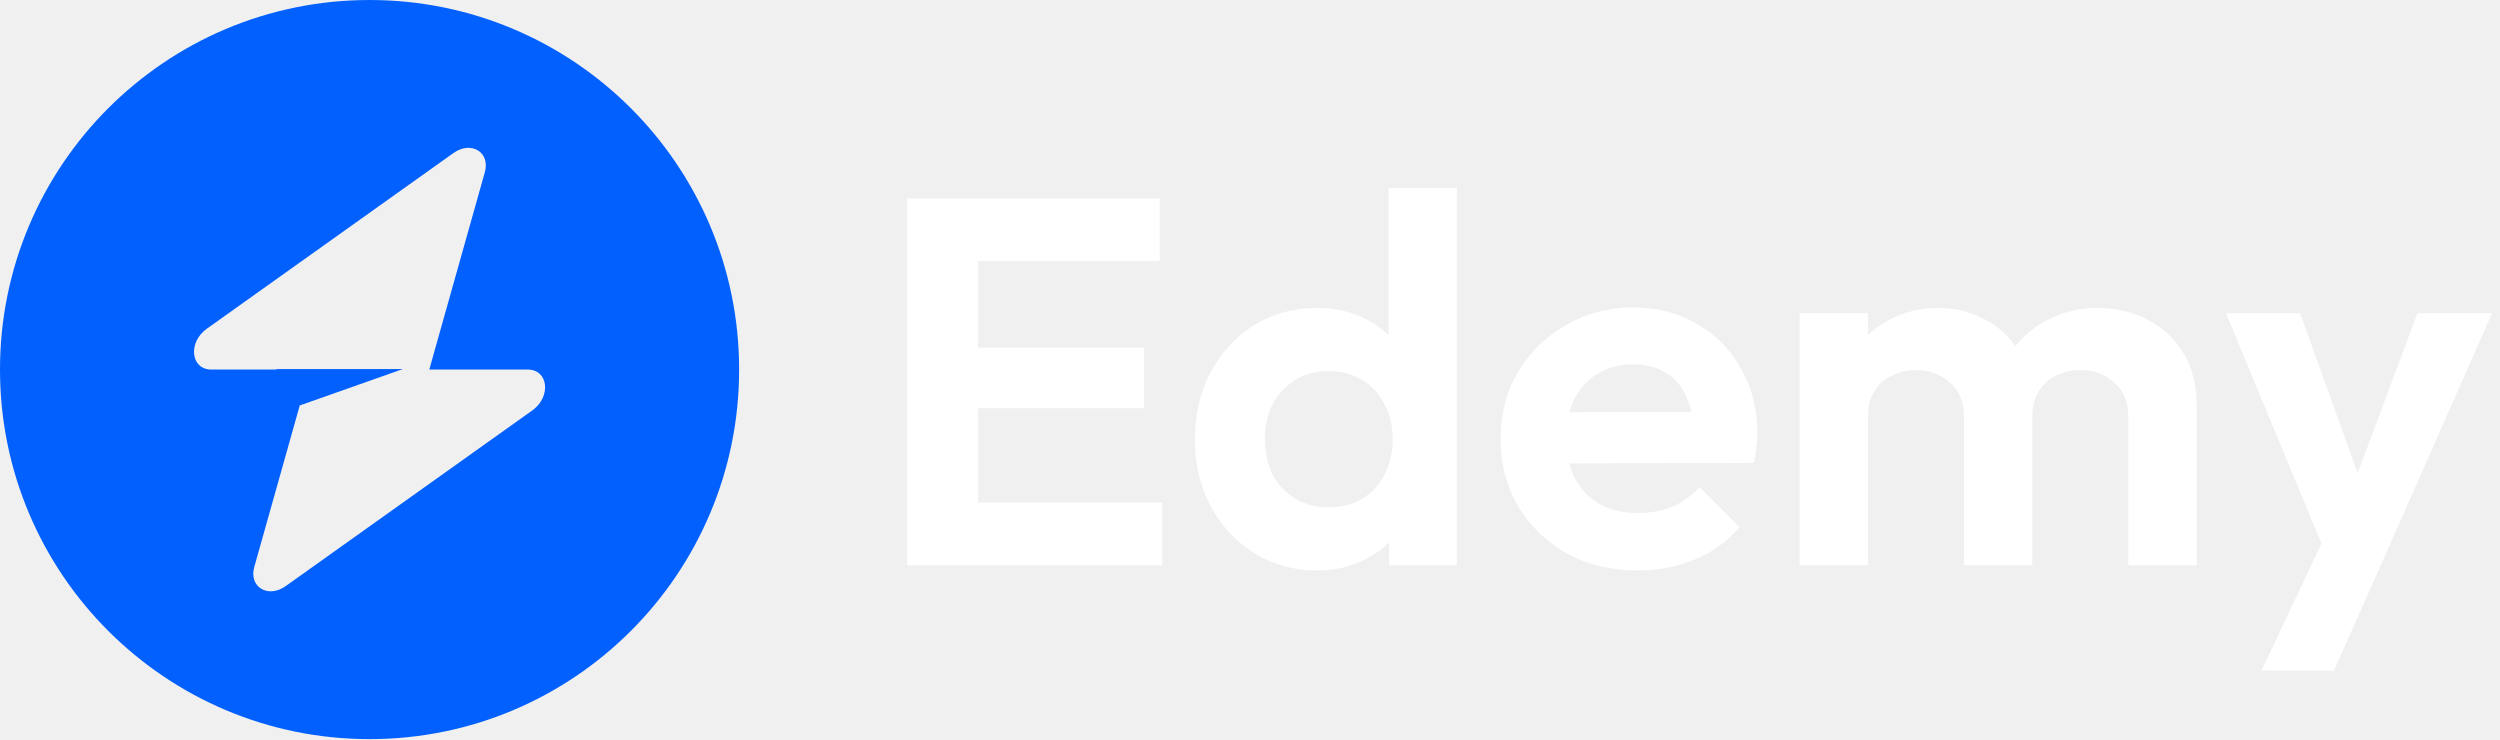
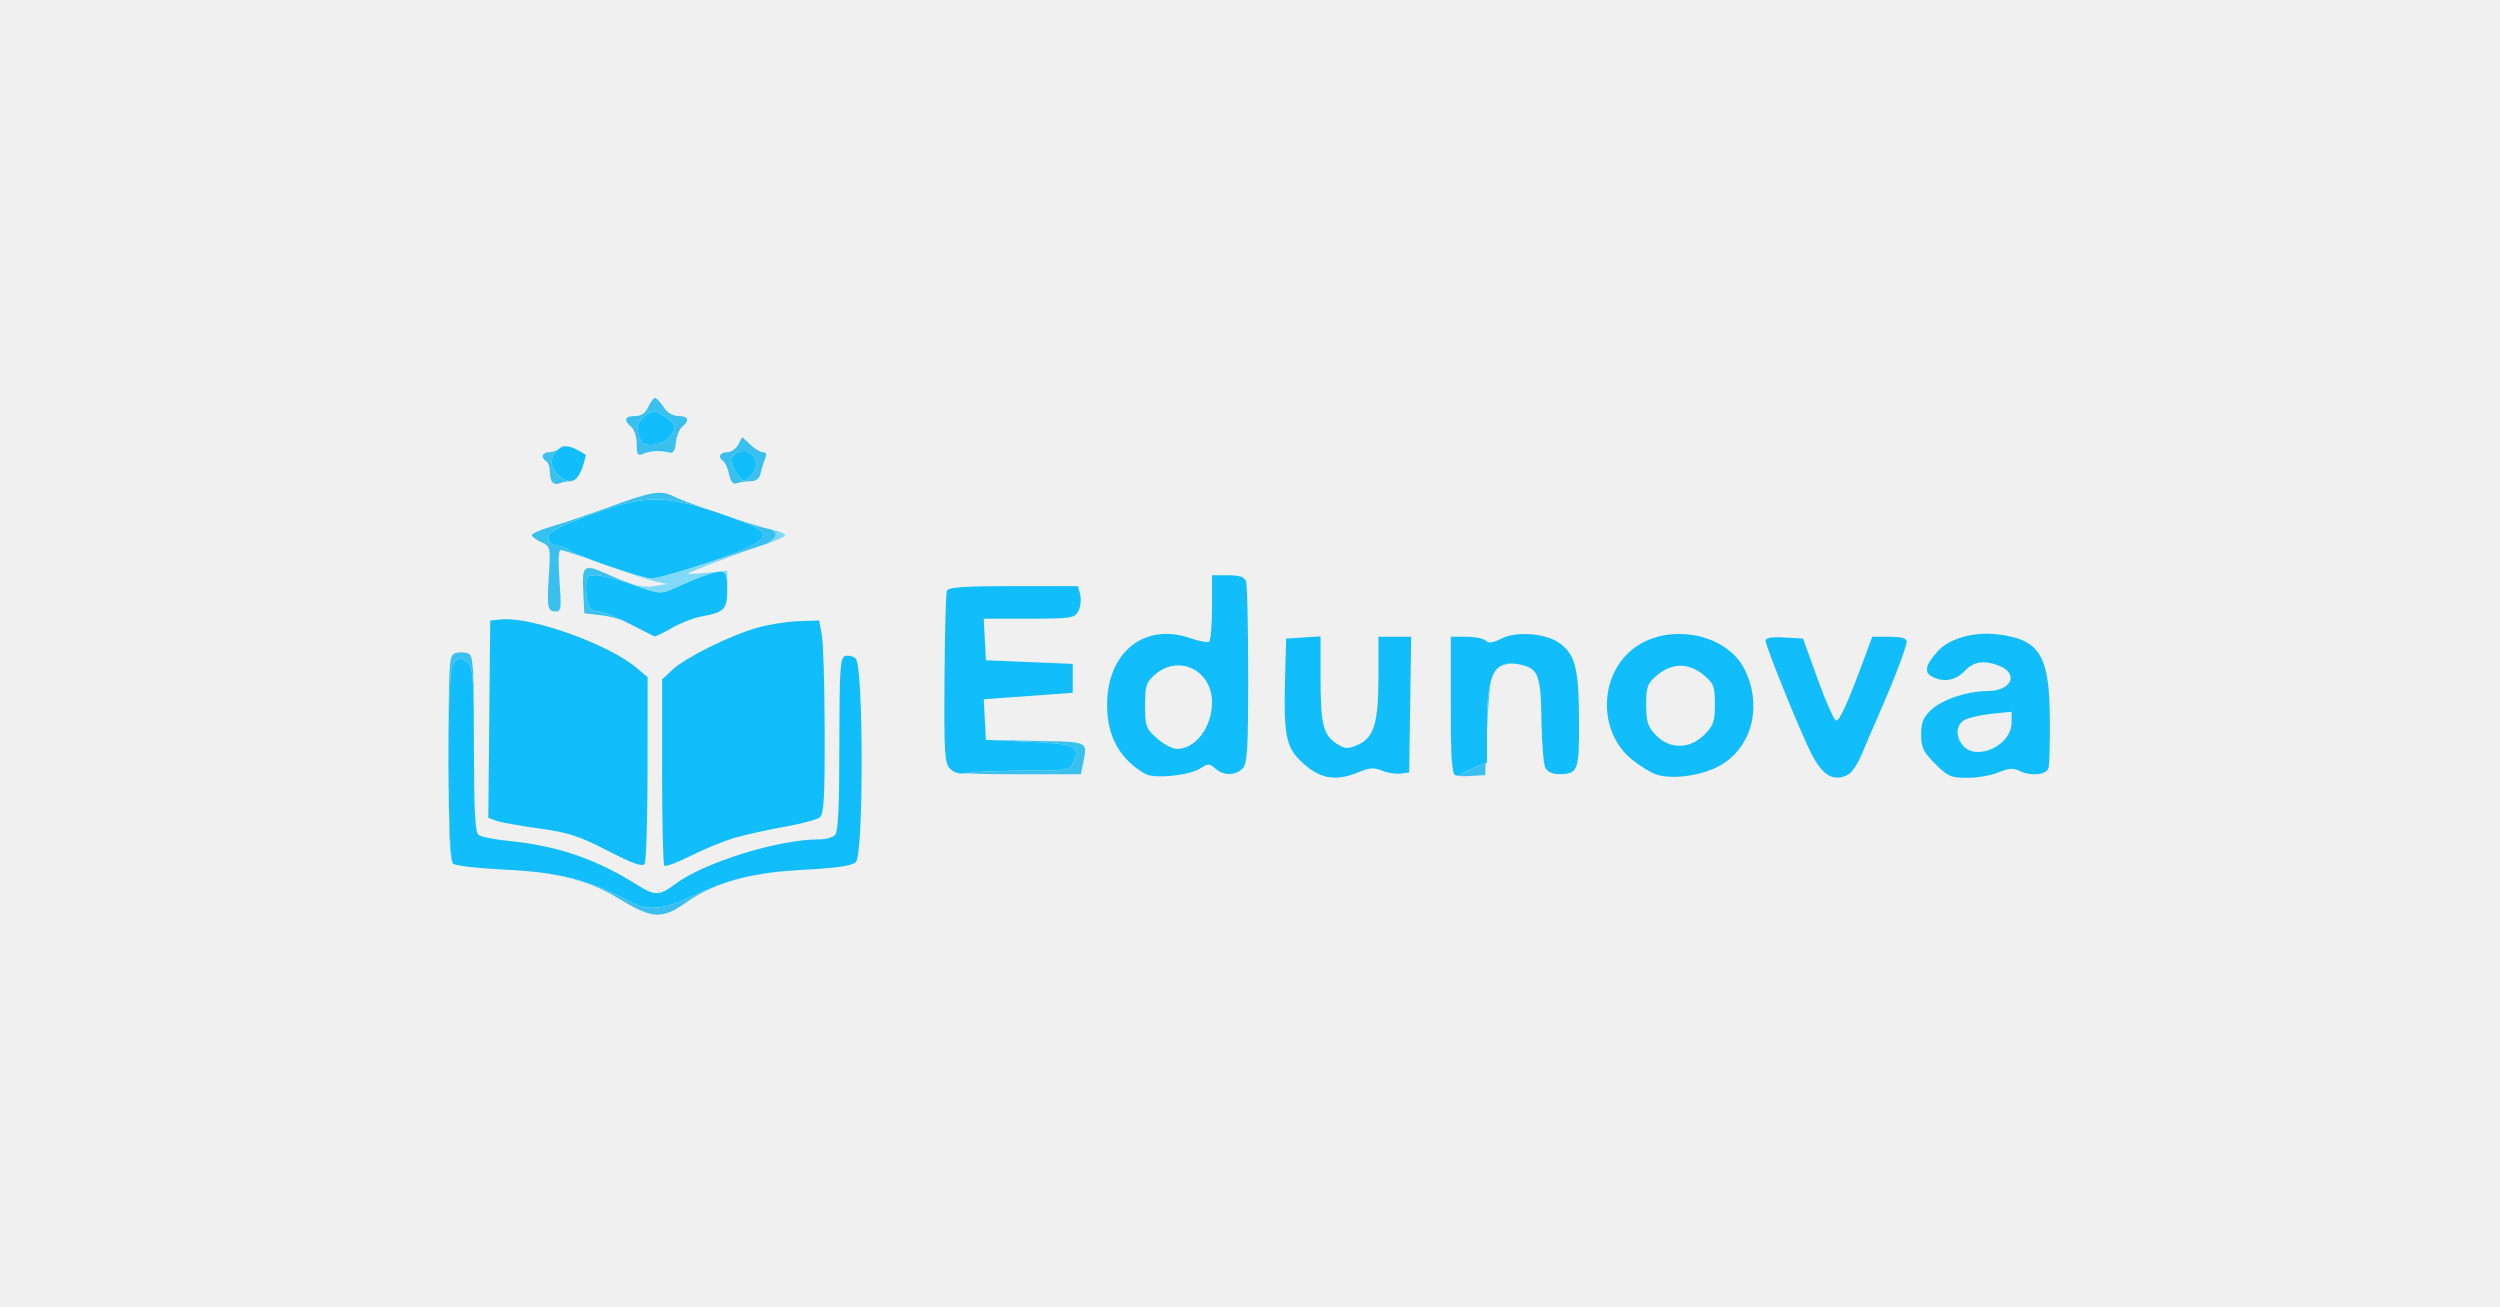
- <svg xmlns="http://www.w3.org/2000/svg" width="115" height="34" viewBox="0 0 115 34" fill="none">
-   <path fill-rule="evenodd" clip-rule="evenodd" d="M17 34C26.389 34 34 26.389 34 17C34 7.611 26.389 0 17 0C7.611 0 0 7.611 0 17C0 26.389 7.611 34 17 34ZM22.303 7.919C22.562 7.002 21.672 6.46 20.859 7.039L9.514 15.121C8.633 15.749 8.771 17 9.722 17H12.71V16.977H18.532L13.788 18.651L11.697 26.081C11.438 26.998 12.328 27.54 13.141 26.961L24.486 18.879C25.367 18.251 25.229 17 24.278 17H19.747L22.303 7.919Z" fill="#0260FF" />
-   <path d="M41.728 26V9.128H44.992V26H41.728ZM44.128 26V23.12H53.464V26H44.128ZM44.128 18.776V15.992H52.624V18.776H44.128ZM44.128 12.008V9.128H53.344V12.008H44.128ZM60.585 26.24C59.513 26.24 58.553 25.976 57.705 25.448C56.857 24.92 56.185 24.2 55.689 23.288C55.209 22.376 54.969 21.352 54.969 20.216C54.969 19.064 55.209 18.032 55.689 17.12C56.185 16.208 56.849 15.488 57.681 14.96C58.529 14.432 59.497 14.168 60.585 14.168C61.417 14.168 62.161 14.336 62.817 14.672C63.489 15.008 64.025 15.48 64.425 16.088C64.841 16.68 65.065 17.352 65.097 18.104V22.232C65.065 22.984 64.849 23.664 64.449 24.272C64.049 24.88 63.513 25.36 62.841 25.712C62.169 26.064 61.417 26.24 60.585 26.24ZM61.113 23.336C61.705 23.336 62.217 23.208 62.649 22.952C63.097 22.68 63.441 22.312 63.681 21.848C63.937 21.368 64.065 20.816 64.065 20.192C64.065 19.584 63.937 19.048 63.681 18.584C63.441 18.104 63.097 17.736 62.649 17.48C62.217 17.208 61.713 17.072 61.137 17.072C60.545 17.072 60.025 17.208 59.577 17.48C59.145 17.752 58.801 18.12 58.545 18.584C58.305 19.048 58.185 19.584 58.185 20.192C58.185 20.816 58.305 21.368 58.545 21.848C58.801 22.312 59.153 22.68 59.601 22.952C60.049 23.208 60.553 23.336 61.113 23.336ZM67.017 26H63.897V22.88L64.401 20.048L63.873 17.264V8.648H67.017V26ZM75.342 26.24C74.126 26.24 73.046 25.984 72.102 25.472C71.158 24.944 70.406 24.224 69.846 23.312C69.302 22.4 69.03 21.36 69.03 20.192C69.03 19.04 69.294 18.016 69.822 17.12C70.366 16.208 71.102 15.488 72.03 14.96C72.958 14.416 73.99 14.144 75.126 14.144C76.246 14.144 77.23 14.4 78.078 14.912C78.942 15.408 79.614 16.096 80.094 16.976C80.59 17.84 80.838 18.824 80.838 19.928C80.838 20.136 80.822 20.352 80.79 20.576C80.774 20.784 80.734 21.024 80.67 21.296L70.926 21.32V18.968L79.206 18.944L77.934 19.928C77.902 19.24 77.774 18.664 77.55 18.2C77.342 17.736 77.03 17.384 76.614 17.144C76.214 16.888 75.718 16.76 75.126 16.76C74.502 16.76 73.958 16.904 73.494 17.192C73.03 17.464 72.67 17.856 72.414 18.368C72.174 18.864 72.054 19.456 72.054 20.144C72.054 20.848 72.182 21.464 72.438 21.992C72.71 22.504 73.094 22.904 73.59 23.192C74.086 23.464 74.662 23.6 75.318 23.6C75.91 23.6 76.446 23.504 76.926 23.312C77.406 23.104 77.822 22.8 78.174 22.4L80.022 24.248C79.462 24.904 78.774 25.4 77.958 25.736C77.158 26.072 76.286 26.24 75.342 26.24ZM82.783 26V14.408H85.927V26H82.783ZM90.343 26V19.16C90.343 18.488 90.127 17.968 89.695 17.6C89.279 17.216 88.759 17.024 88.135 17.024C87.719 17.024 87.343 17.112 87.007 17.288C86.671 17.448 86.407 17.688 86.215 18.008C86.023 18.328 85.927 18.712 85.927 19.16L84.703 18.56C84.703 17.664 84.895 16.888 85.279 16.232C85.679 15.576 86.215 15.072 86.887 14.72C87.559 14.352 88.319 14.168 89.167 14.168C89.967 14.168 90.695 14.352 91.351 14.72C92.007 15.072 92.527 15.576 92.911 16.232C93.295 16.872 93.487 17.648 93.487 18.56V26H90.343ZM97.903 26V19.16C97.903 18.488 97.687 17.968 97.255 17.6C96.839 17.216 96.319 17.024 95.695 17.024C95.295 17.024 94.919 17.112 94.567 17.288C94.231 17.448 93.967 17.688 93.775 18.008C93.583 18.328 93.487 18.712 93.487 19.16L91.687 18.728C91.751 17.8 91.999 17 92.431 16.328C92.863 15.64 93.431 15.112 94.135 14.744C94.839 14.36 95.623 14.168 96.487 14.168C97.351 14.168 98.127 14.352 98.815 14.72C99.503 15.072 100.047 15.584 100.447 16.256C100.847 16.928 101.047 17.728 101.047 18.656V26H97.903ZM107.243 26.096L102.395 14.408H105.803L109.019 23.336H107.867L111.203 14.408H114.635L109.475 26.096H107.243ZM104.027 30.848L107.555 23.384L109.475 26.096L107.363 30.848H104.027Z" fill="white" />
+ <svg xmlns="http://www.w3.org/2000/svg" width="691" height="361" viewBox="0 0 691 361">
+   <g>
+     <path d="M 203.10 231.57 C200.09,232.45 194.61,234.68 190.93,236.54 C187.25,238.39 183.96,239.63 183.62,239.29 C183.28,238.95 183.00,227.22 183.00,213.23 L 183.00 187.80 L 185.88 185.11 C189.47,181.76 201.66,175.70 209.17,173.54 C212.30,172.64 217.45,171.81 220.64,171.70 L 226.42 171.50 L 227.15 175.50 C227.56,177.70 227.91,189.68 227.94,202.13 C227.99,220.23 227.72,224.98 226.62,225.90 C225.85,226.54 221.48,227.71 216.90,228.52 C212.33,229.32 206.11,230.70 203.10,231.57 ZM 178.98 212.34 C178.98,226.18 178.61,238.06 178.18,238.75 C177.59,239.67 174.95,238.74 167.94,235.13 C160.00,231.05 156.99,230.07 149.00,228.99 C143.77,228.28 138.48,227.32 137.23,226.87 L 134.97 226.04 L 135.23 198.77 L 135.50 171.50 L 138.64 171.20 C146.80,170.40 168.15,178.05 175.85,184.52 L 179.00 187.18 ZM 331.83 212.34 C328.66,214.38 319.04,215.35 316.50,213.88 C309.48,209.83 306.00,203.52 306.00,194.86 C306.00,180.30 316.29,172.01 328.94,176.37 C331.38,177.21 333.73,177.66 334.18,177.39 C334.63,177.11 335.00,172.86 335.00,167.94 L 335.00 159.00 L 339.39 159.00 C342.48,159.00 343.97,159.47 344.39,160.58 C344.73,161.45 345.00,173.12 345.00,186.51 C345.00,207.31 344.77,211.09 343.43,212.43 C341.42,214.44 338.14,214.44 335.91,212.42 C334.36,211.01 333.92,211.00 331.83,212.34 ZM 189.88 248.36 C183.78,251.25 178.87,251.67 175.00,249.63 C162.51,243.06 155.01,241.12 139.00,240.34 C132.12,240.01 125.94,239.29 125.25,238.74 C123.64,237.47 123.44,186.91 125.04,183.93 C126.27,181.63 127.63,181.48 129.57,183.43 C130.72,184.58 131.00,189.18 131.00,207.31 C131.00,224.07 131.32,230.01 132.25,230.74 C132.94,231.29 136.65,232.04 140.50,232.42 C154.01,233.74 164.81,237.44 176.19,244.62 C180.94,247.62 182.34,247.60 186.44,244.48 C194.32,238.46 215.04,232.00 226.43,232.00 C228.17,232.00 230.14,231.46 230.80,230.80 C231.67,229.93 232.00,222.97 232.00,205.77 C232.00,185.42 232.22,181.85 233.51,181.36 C234.34,181.04 235.69,181.33 236.51,182.01 C238.68,183.81 238.73,236.12 236.57,238.28 C235.57,239.29 231.28,239.92 222.05,240.42 C208.35,241.17 201.54,242.85 189.88,248.36 ZM 475.65 211.47 C470.72,214.35 462.43,215.57 457.82,214.08 C456.35,213.60 453.34,211.76 451.12,209.98 C441.92,202.59 441.81,187.38 450.90,179.73 C460.28,171.85 477.15,174.73 482.24,185.08 C487.14,195.05 484.31,206.39 475.65,211.47 ZM 283.59 213.01 C276.94,213.02 269.89,213.29 267.92,213.61 C265.29,214.05 263.89,213.75 262.63,212.48 C261.09,210.94 260.92,208.31 261.06,187.69 C261.14,175.00 261.44,164.03 261.71,163.31 C262.10,162.30 266.29,162.00 280.09,162.00 L 297.96 162.00 L 298.57 164.41 C298.90,165.73 298.67,167.76 298.05,168.91 C297.00,170.86 296.09,171.00 284.41,171.00 L 271.90 171.00 L 272.50 182.50 L 296.50 183.50 L 296.50 191.50 L 271.91 193.28 L 272.50 204.50 L 284.29 205.00 C297.05,205.54 298.73,206.30 296.75,210.66 C295.71,212.93 295.29,213.00 283.59,213.01 ZM 552.40 213.48 C550.40,214.31 546.51,215.00 543.76,215.00 C539.29,215.00 538.36,214.59 534.88,211.12 C531.60,207.84 531.00,206.58 531.00,203.02 C531.00,199.68 531.59,198.25 533.84,196.15 C536.85,193.34 543.87,191.00 549.32,191.00 C556.01,191.00 558.17,186.16 552.46,183.98 C548.27,182.39 545.50,182.84 543.00,185.50 C540.53,188.13 537.15,188.69 533.97,186.98 C531.71,185.78 532.24,183.64 535.73,179.86 C538.86,176.47 545.66,174.56 551.97,175.31 C563.75,176.71 566.44,180.97 566.58,198.50 C566.64,205.10 566.47,211.29 566.22,212.25 C565.70,214.24 561.07,214.65 557.96,212.98 C556.57,212.24 555.04,212.37 552.40,213.48 ZM 407.75 212.07 C405.96,212.79 404.27,213.68 404.00,214.04 C403.73,214.40 402.94,214.51 402.25,214.27 C401.31,213.94 401.00,209.15 401.00,194.92 L 401.00 176.00 L 405.30 176.00 C407.67,176.00 410.09,176.49 410.69,177.09 C411.47,177.87 412.70,177.69 415.06,176.47 C418.92,174.48 426.81,174.99 430.61,177.48 C435.32,180.57 436.37,184.41 436.44,198.79 C436.51,213.22 436.23,213.95 430.79,213.98 C429.21,213.99 427.68,213.27 427.15,212.25 C426.64,211.29 426.15,205.33 426.06,199.01 C425.87,186.41 425.19,184.69 419.96,183.64 C413.05,182.26 411.00,186.08 411.00,200.33 L 411.00 210.76 ZM 194.86 155.77 C187.91,158.09 181.16,159.96 179.86,159.90 C177.20,159.80 157.77,153.00 157.00,151.91 C156.73,151.52 155.38,151.04 154.00,150.85 C152.32,150.62 151.50,149.87 151.50,148.58 C151.50,147.04 153.81,145.79 163.00,142.37 C179.33,136.28 184.27,136.47 204.75,143.98 C214.80,147.66 213.13,149.65 194.86,155.77 ZM 375.51 213.43 C368.93,216.18 364.40,215.24 359.23,210.08 C355.44,206.29 354.77,202.56 355.19,187.50 L 355.50 176.50 L 365.00 175.89 L 365.00 187.38 C365.00,200.16 365.73,203.12 369.46,205.57 C371.65,207.00 372.45,207.06 375.13,205.95 C379.74,204.04 381.00,199.97 381.00,187.03 L 381.00 176.00 L 390.04 176.00 L 389.50 213.50 L 387.16 213.83 C385.87,214.01 383.56,213.65 382.03,213.01 C379.82,212.10 378.50,212.18 375.51,213.43 ZM 510.89 214.06 C506.84,216.23 503.77,214.46 500.56,208.11 C497.50,202.07 488.00,178.58 488.00,177.05 C488.00,176.29 489.77,176.00 493.18,176.20 L 498.36 176.50 L 502.43 187.79 C504.67,194.00 506.95,199.11 507.50,199.15 C508.49,199.22 510.70,194.36 515.18,182.25 L 517.49 176.00 L 522.24 176.00 C525.50,176.00 527.00,176.41 527.00,177.31 C527.00,178.79 523.55,187.82 519.17,197.81 C517.55,201.49 515.42,206.44 514.44,208.81 C513.45,211.18 511.85,213.54 510.89,214.06 ZM 185.78 173.53 C183.43,174.87 181.27,175.93 181.00,175.88 C180.73,175.83 177.57,174.26 174.00,172.40 C170.43,170.54 166.54,169.01 165.36,169.01 C162.89,169.00 162.00,167.25 162.00,162.42 C162.00,159.36 162.29,159.00 164.75,158.99 C166.26,158.98 170.89,160.18 175.03,161.64 C182.21,164.18 182.71,164.23 186.03,162.72 C192.84,159.60 197.27,158.00 199.12,158.00 C200.71,158.00 201.00,158.77 201.00,162.96 C201.00,168.45 200.24,169.24 193.78,170.41 C191.74,170.78 188.14,172.18 185.78,173.53 ZM 457.69 203.20 C461.48,207.16 467.05,207.11 471.08,203.08 C473.60,200.56 474.00,199.40 474.00,194.67 C474.00,189.77 473.67,188.90 470.92,186.59 C468.95,184.93 466.64,184.00 464.50,184.00 C462.36,184.00 460.05,184.93 458.08,186.59 C455.31,188.91 455.00,189.75 455.00,194.78 C455.00,199.51 455.42,200.83 457.69,203.20 ZM 319.77 204.08 C321.56,205.69 324.05,207.00 325.29,207.00 C330.47,207.00 335.00,200.99 335.00,194.13 C335.00,185.27 325.86,180.78 319.31,186.41 C316.80,188.57 316.50,189.48 316.50,195.00 C316.50,200.70 316.75,201.38 319.77,204.08 ZM 542.65 206.17 C546.53,210.46 556.00,205.92 556.00,199.77 L 556.00 196.72 L 550.59 197.28 C547.61,197.59 544.23,198.34 543.09,198.95 C540.58,200.30 540.38,203.66 542.65,206.17 ZM 184.75 121.25 C183.79,122.21 181.69,123.00 180.08,123.00 C177.64,123.00 177.05,122.50 176.50,119.98 C175.96,117.55 176.29,116.58 178.17,115.05 C180.40,113.22 180.63,113.21 183.50,114.88 C186.91,116.85 187.28,118.72 184.75,121.25 ZM 160.89 129.43 C159.54,133.17 157.56,133.92 154.79,131.75 C152.10,129.63 151.76,126.53 154.00,124.50 C155.97,122.72 157.38,122.93 161.84,125.64 C162.03,125.76 161.60,127.46 160.89,129.43 ZM 207.81 131.19 C205.53,133.47 205.44,133.46 203.56,130.78 C201.51,127.85 201.59,126.29 203.86,125.07 C207.60,123.07 210.87,128.13 207.81,131.19 Z" fill="rgb(18,189,251)" data-index="0" style="opacity: 1;" />
+     <path d="M 181.50 124.67 C180.40,124.67 178.71,125.02 177.75,125.44 C176.27,126.09 176.00,125.67 176.00,122.73 C176.00,120.81 175.32,118.68 174.50,118.00 C172.28,116.16 172.67,115.00 175.52,115.00 C177.24,115.00 178.41,114.20 179.18,112.50 C179.81,111.12 180.65,110.00 181.05,110.00 C181.44,110.00 182.51,111.12 183.41,112.50 C184.43,114.05 185.98,115.00 187.52,115.00 C190.30,115.00 190.71,116.16 188.56,117.95 C187.76,118.61 186.98,120.58 186.81,122.32 C186.59,124.58 186.07,125.38 185.00,125.08 C184.18,124.85 182.60,124.66 181.50,124.67 ZM 154.64 160.50 C155.19,167.63 155.06,169.00 153.81,169.00 C151.34,169.00 151.15,168.14 151.68,159.44 C152.20,151.16 152.17,151.03 149.60,149.86 C148.17,149.21 147.00,148.32 147.00,147.89 C147.00,147.46 149.59,146.35 152.75,145.43 C155.91,144.51 162.77,142.19 168.00,140.28 C180.34,135.76 182.66,135.38 186.42,137.30 C187.63,137.92 190.96,139.18 194.87,140.57 C182.07,136.61 176.33,137.40 163.00,142.37 C153.81,145.79 151.50,147.04 151.50,148.58 C151.50,149.87 152.32,150.62 154.00,150.85 C155.38,151.04 156.73,151.52 157.00,151.91 C157.24,152.25 159.35,153.17 162.20,154.26 C158.26,152.93 155.32,152.00 154.94,152.00 C154.36,152.00 154.24,155.33 154.64,160.50 ZM 207.47 133.00 C206.20,133.00 204.49,133.26 203.68,133.57 C202.63,133.97 201.99,133.24 201.52,131.08 C201.15,129.40 200.43,127.77 199.92,127.45 C198.31,126.46 198.93,125.00 200.96,125.00 C202.05,125.00 203.43,124.06 204.05,122.91 L 205.17 120.81 L 207.40 122.91 C208.63,124.06 210.21,125.00 210.92,125.00 C211.77,125.00 211.96,125.61 211.48,126.75 C211.07,127.71 210.52,129.51 210.25,130.75 C209.92,132.29 209.04,133.00 207.47,133.00 ZM 184.75 121.25 C187.28,118.72 186.91,116.85 183.50,114.88 C180.63,113.21 180.40,113.22 178.17,115.05 C176.29,116.58 175.96,117.55 176.50,119.98 C177.05,122.50 177.64,123.00 180.08,123.00 C181.69,123.00 183.79,122.21 184.75,121.25 ZM 283.59 213.01 C295.29,213.00 295.71,212.93 296.75,210.66 C298.73,206.30 297.05,205.54 284.29,205.00 L 272.50 204.50 L 286.25 204.78 C295.53,204.97 298.81,204.94 299.67,206.37 C300.13,207.14 299.89,208.34 299.51,210.23 C299.46,210.44 299.42,210.65 299.38,210.88 L 298.75 214.00 L 281.45 214.00 C274.30,214.00 269.95,213.94 267.20,213.72 C267.43,213.69 267.67,213.66 267.92,213.61 C269.89,213.29 276.94,213.02 283.59,213.01 ZM 207.81 131.19 C210.87,128.13 207.60,123.07 203.86,125.07 C201.59,126.29 201.51,127.85 203.56,130.78 C205.44,133.46 205.53,133.47 207.81,131.19 ZM 189.88 248.36 C200.10,243.53 206.59,241.64 217.26,240.75 C205.04,241.87 196.45,244.61 189.57,249.50 C183.09,254.11 180.22,253.97 171.50,248.62 C164.87,244.55 158.27,242.29 148.92,241.11 C158.75,242.27 165.40,244.58 175.00,249.63 C178.87,251.67 183.78,251.25 189.88,248.36 ZM 175.68 161.88 C175.47,161.80 175.25,161.72 175.03,161.64 C170.89,160.18 166.26,158.98 164.75,158.99 C162.29,159.00 162.00,159.36 162.00,162.42 C162.00,167.25 162.89,169.00 165.36,169.01 C166.36,169.01 169.32,170.12 172.39,171.59 C170.46,170.89 168.37,170.34 166.73,170.14 L 161.50 169.50 L 161.20 163.25 C160.86,156.07 161.37,155.76 168.30,158.89 C170.14,159.72 173.14,160.93 175.68,161.88 ZM 194.86 155.77 C213.13,149.65 214.80,147.66 204.75,143.98 C204.38,143.84 204.02,143.71 203.66,143.58 C207.76,144.92 211.28,145.99 212.50,146.19 C215.69,146.73 214.82,149.31 211.00,150.61 C196.63,155.49 181.92,160.00 180.36,159.99 C180.22,159.99 179.97,159.95 179.64,159.88 C179.73,159.89 179.80,159.90 179.86,159.90 C181.16,159.96 187.91,158.09 194.86,155.77 ZM 124.01 200.24 C124.06,182.32 124.33,181.03 125.86,180.54 C126.88,180.22 128.46,180.24 129.36,180.58 C130.82,181.14 131.00,183.91 131.00,205.48 C131.00,223.71 131.31,230.00 132.25,230.74 C131.32,230.01 131.00,224.07 131.00,207.31 C131.00,189.18 130.72,184.58 129.57,183.43 C127.63,181.48 126.27,181.63 125.04,183.93 C124.48,184.97 124.14,191.77 124.01,200.24 ZM 157.88 133.00 C156.94,133.00 155.54,133.24 154.78,133.53 C152.94,134.24 152.00,133.17 152.00,130.39 C152.00,129.14 151.55,127.84 151.00,127.50 C149.38,126.50 149.86,125.00 151.80,125.00 C152.79,125.00 154.13,124.47 154.78,123.82 C155.24,123.36 155.92,123.20 156.86,123.37 C155.77,123.25 154.94,123.65 154.00,124.50 C151.76,126.53 152.10,129.63 154.79,131.75 C157.05,133.53 158.79,133.35 160.09,131.17 C159.41,132.33 158.62,133.00 157.88,133.00 ZM 407.75 212.07 L 410.64 210.90 L 410.50 214.24 L 406.99 214.45 C406.79,214.46 406.60,214.48 406.41,214.49 C405.02,214.58 403.98,214.64 403.22,214.39 C403.56,214.35 403.85,214.24 404.00,214.04 C404.27,213.68 405.96,212.79 407.75,212.07 ZM 411.03 201.37 L 411.00 202.04 L 411.00 200.33 C411.00,194.91 411.30,190.99 412.05,188.30 C411.66,190.86 411.25,195.98 411.03,201.37 ZM 130.43 239.69 C127.61,239.39 125.63,239.05 125.25,238.75 C124.49,238.15 124.15,233.51 124.04,220.77 C124.22,230.40 124.63,238.25 125.25,238.74 C125.62,239.04 127.60,239.38 130.43,239.69 ZM 401.39 211.23 C401.00,208.70 401.00,204.34 401.00,196.85 C401.00,196.23 401.00,195.58 401.00,194.92 C401.00,203.27 401.11,208.38 401.39,211.23 ZM 413.70 184.95 C415.02,183.47 416.90,183.11 419.52,183.56 C417.15,183.17 415.10,183.67 413.70,184.95 ZM 185.78 173.53 C183.43,174.87 181.27,175.96 181.00,175.95 C180.84,175.94 180.00,175.52 178.86,174.88 C180.06,175.47 180.87,175.85 181.00,175.88 C181.27,175.93 183.43,174.87 185.78,173.53 ZM 425.25 188.11 C424.49,185.09 422.98,184.26 419.96,183.64 C422.98,184.25 424.48,185.08 425.25,188.11 ZM 262.57 212.43 C262.56,212.41 262.54,212.40 262.52,212.38 C262.18,212.03 261.90,211.57 261.69,210.78 C261.91,211.58 262.20,212.04 262.57,212.43 Z" fill="rgb(58,192,239)" data-index="1" style="opacity: 1;" />
+     <path d="M 175.68 161.88 C173.14,160.93 170.14,159.72 168.30,158.89 C164.32,157.10 162.46,156.43 161.66,157.55 C162.40,156.43 164.03,156.93 167.35,158.44 C174.60,161.75 177.66,162.54 181.00,161.99 L 184.50 161.42 L 181.50 160.81 C179.85,160.48 173.41,158.36 167.20,156.10 C160.98,153.85 155.47,152.00 154.94,152.00 C155.32,152.00 158.27,152.93 162.20,154.26 C168.15,156.54 177.37,159.61 179.64,159.88 C179.97,159.95 180.22,159.99 180.36,159.99 C181.92,160.00 196.63,155.49 211.00,150.61 C214.42,149.44 215.48,147.24 213.36,146.42 C213.50,146.45 213.63,146.48 213.75,146.50 C215.54,146.86 217.00,147.51 217.00,147.94 C217.00,148.37 213.96,149.71 210.25,150.91 C203.57,153.08 190.83,157.93 190.14,158.55 C189.95,158.73 192.31,158.62 195.39,158.30 L 201.00 157.72 L 201.00 162.82 C200.99,158.76 200.69,158.00 199.12,158.00 C197.27,158.00 192.84,159.60 186.03,162.72 C182.82,164.19 182.24,164.19 175.68,161.88 ZM 154.32 168.88 C155.08,168.43 155.10,166.54 154.65,160.60 C155.14,167.00 155.20,168.65 154.32,168.88 ZM 203.01 143.35 C206.65,144.53 210.05,145.57 212.25,146.15 C210.85,145.86 207.51,144.84 203.66,143.58 C203.44,143.50 203.23,143.42 203.01,143.35 ZM 149.60 149.86 C151.43,150.70 151.97,151.00 151.94,154.08 C151.88,151.02 151.34,150.66 149.60,149.86 ZM 154.64 160.50 C154.26,155.53 154.35,152.26 154.87,152.02 C154.36,152.26 154.26,155.52 154.64,160.50 ZM 147.00 147.89 C147.00,148.32 148.15,149.20 149.57,149.85 C148.16,149.21 147.00,148.33 147.00,147.89 Z" fill="rgb(128,217,246)" data-index="2" />
+   </g>
</svg>
